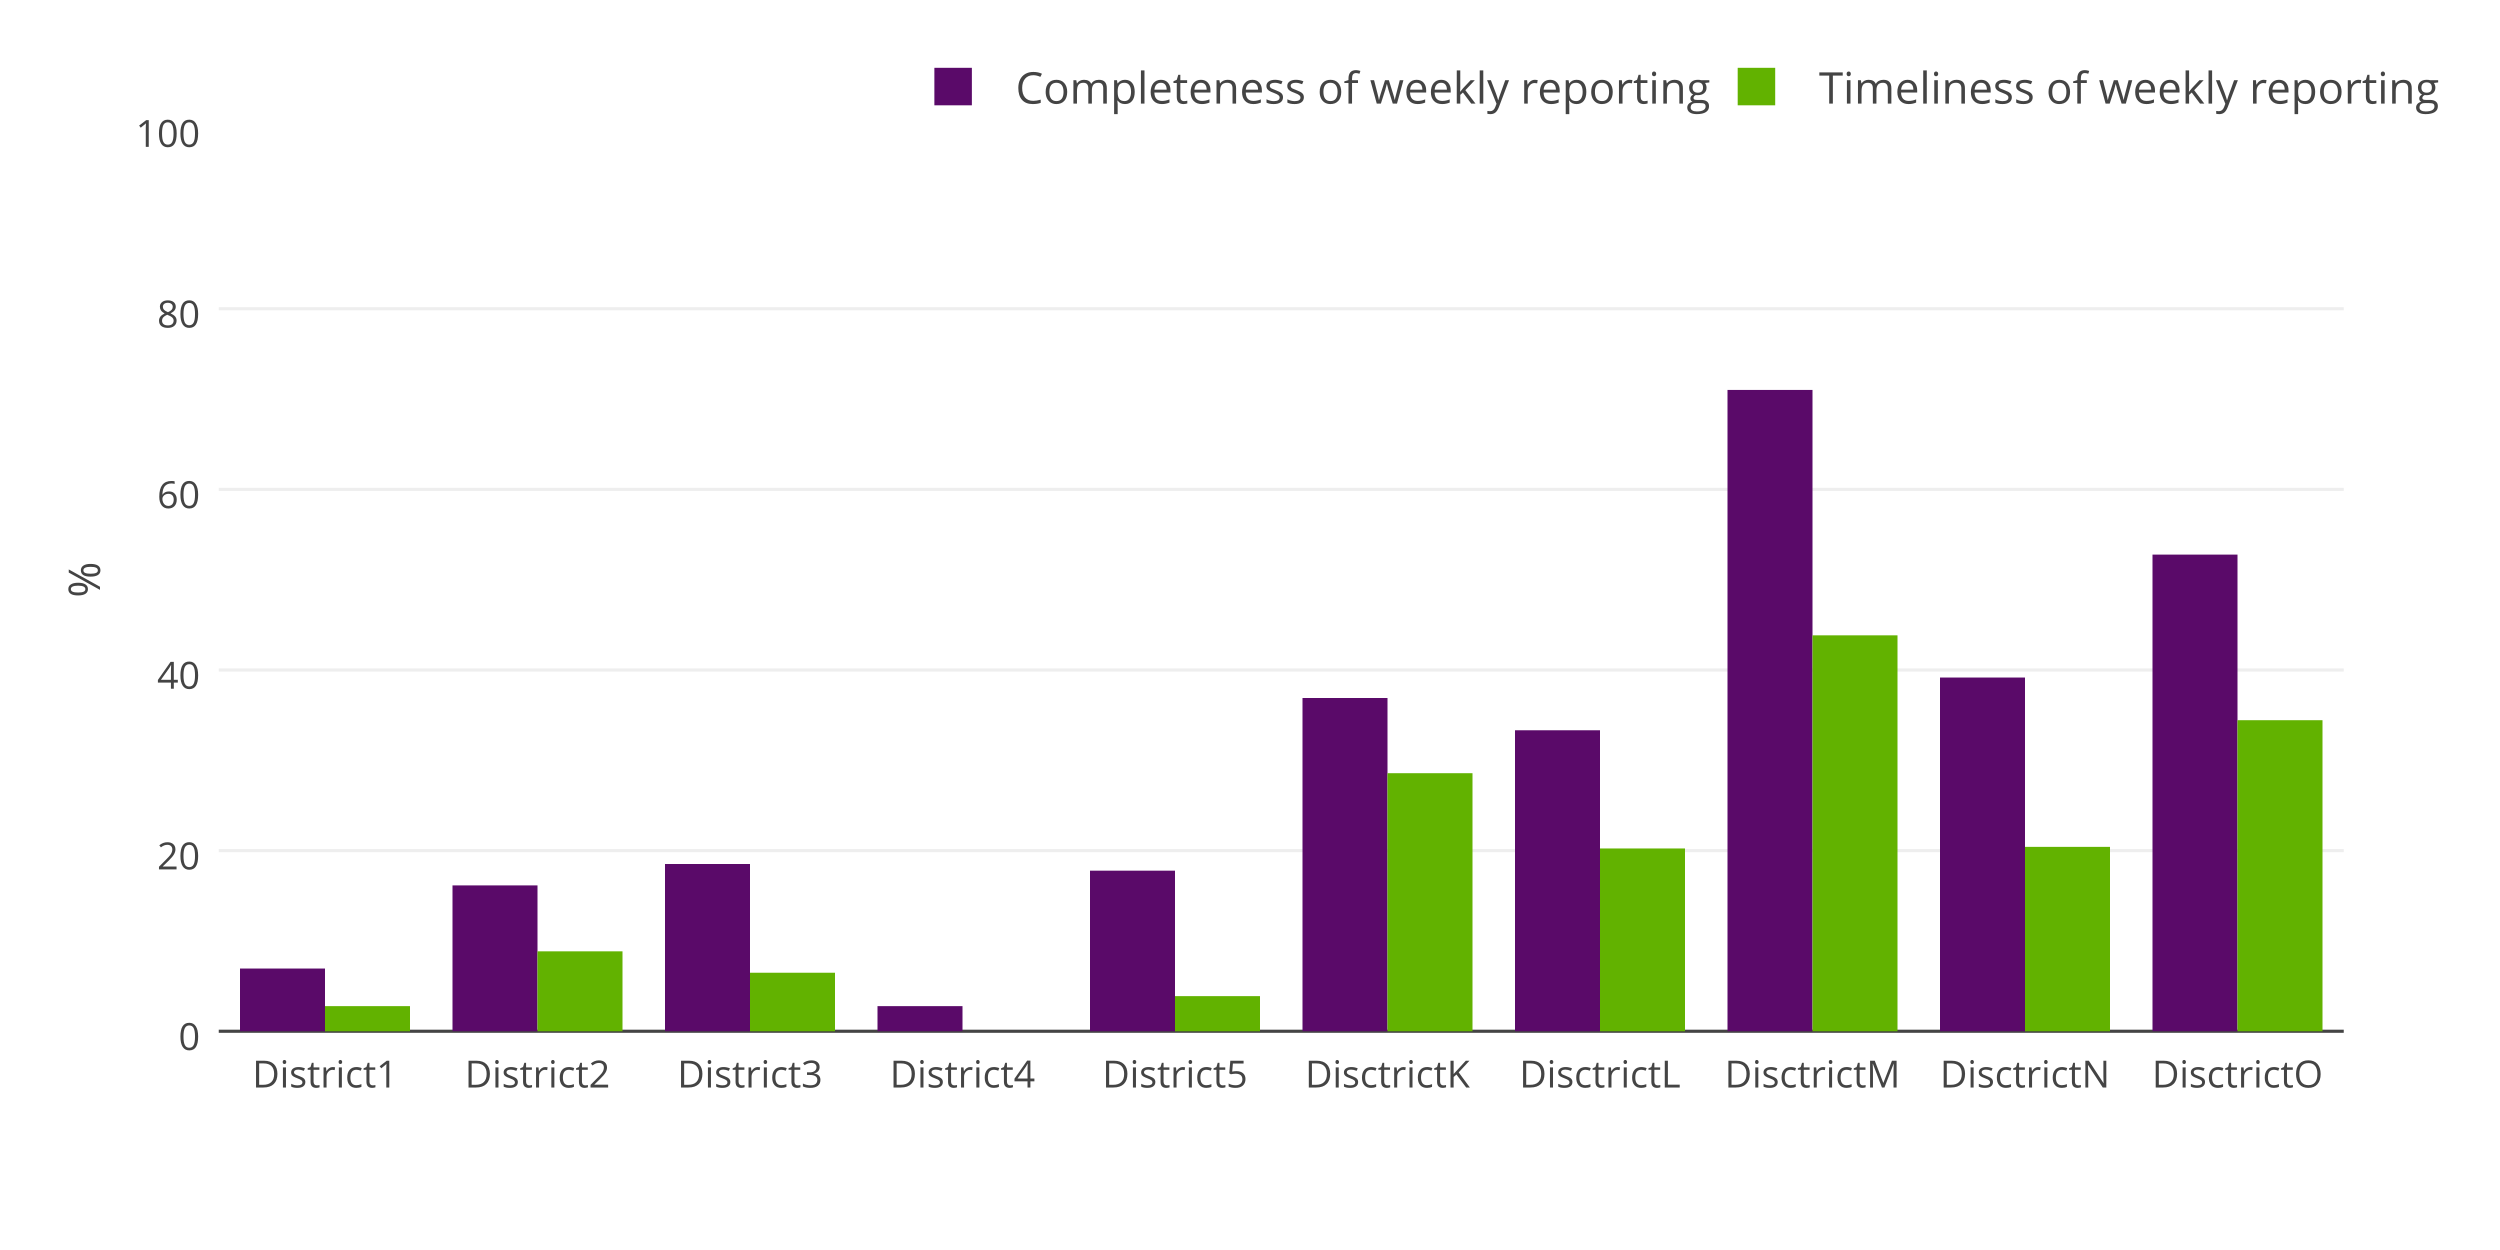
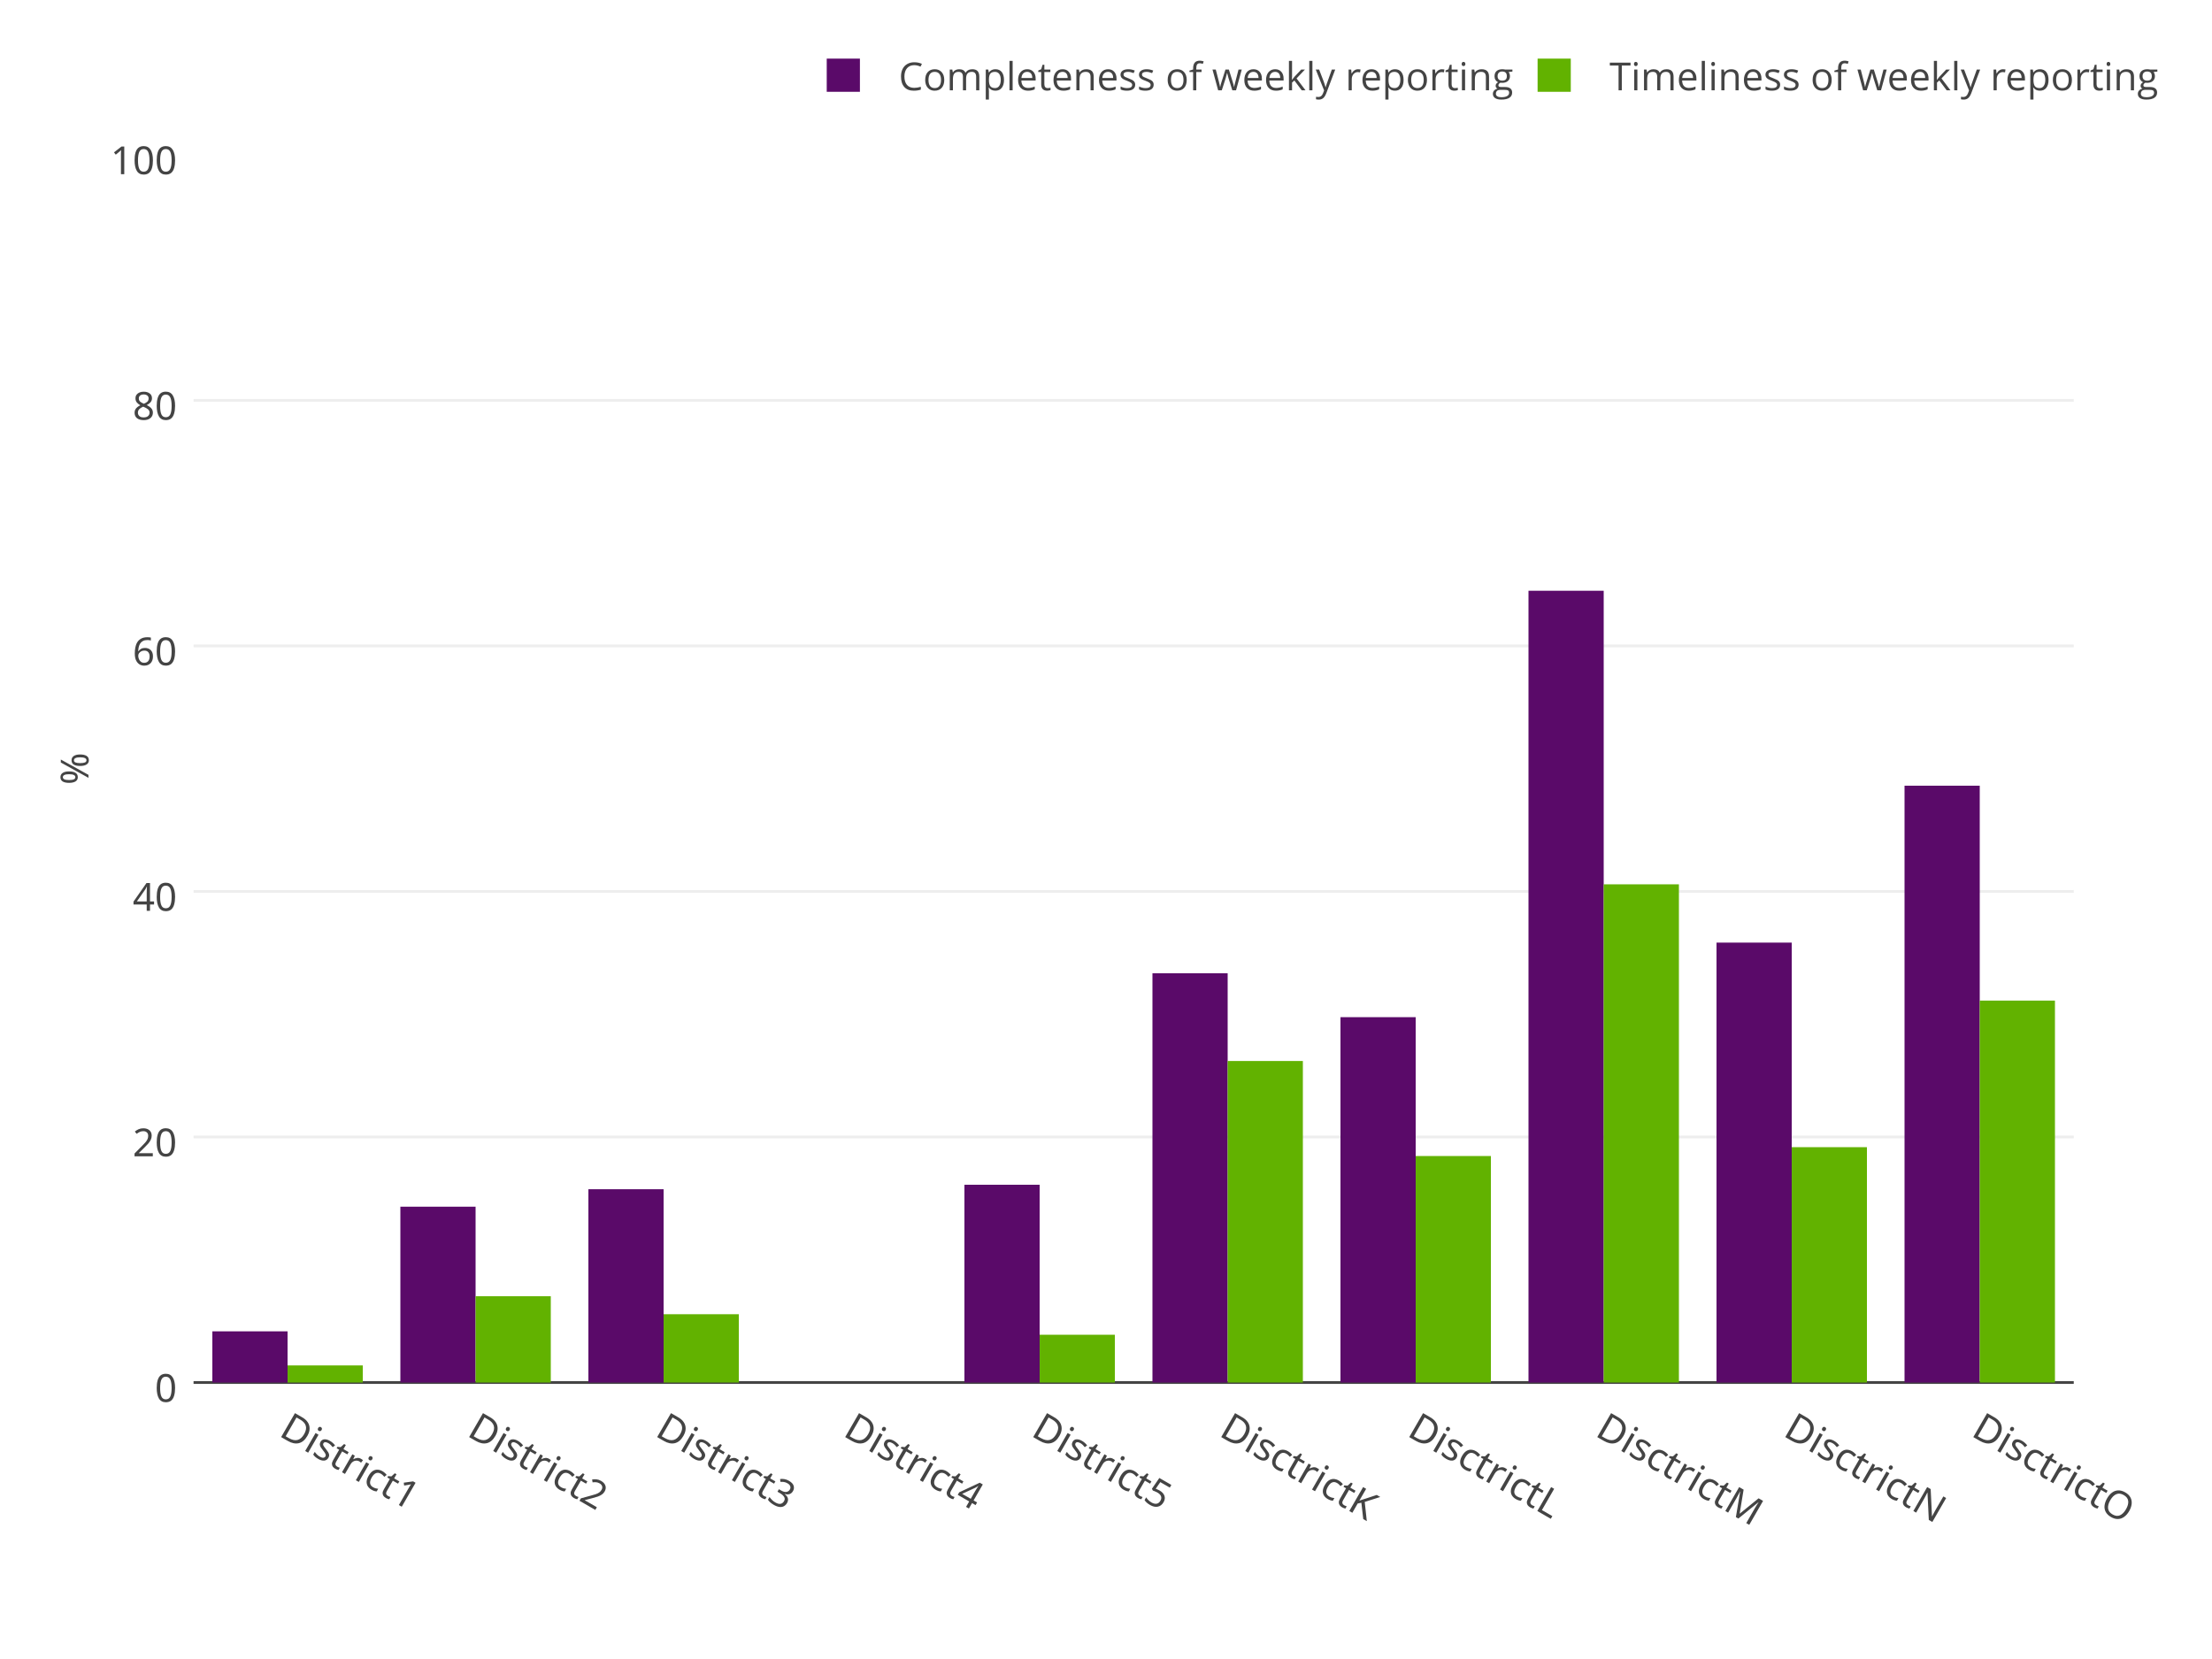
- <svg xmlns="http://www.w3.org/2000/svg" class="main-svg" width="800" height="400" style="">
-   <rect x="0" y="0" width="800" height="400" style="fill: rgb(255, 255, 255); fill-opacity: 1;" />
-   <defs id="defs-acc30f">
+ <svg xmlns="http://www.w3.org/2000/svg" class="main-svg" width="800" height="600" style="">
+   <rect x="0" y="0" width="800" height="600" style="fill: rgb(255, 255, 255); fill-opacity: 1;" />
+   <defs id="defs-ce372f">
    <g class="gradients" />
    <g class="clips">
-       <clipPath class="axesclip" id="clipacc30fx">
-         <rect x="70" y="0" width="680" height="400" />
-       </clipPath>
-       <clipPath class="axesclip" id="clipacc30fy">
-         <rect x="0" y="41" width="800" height="289" />
-       </clipPath>
-       <clipPath class="axesclip" id="clipacc30fxy">
-         <rect x="70" y="41" width="680" height="289" />
-       </clipPath>
-       <clipPath class="plotclip" id="clipacc30fxyplot">
-         <rect width="680" height="289" />
+       <clipPath class="axesclip" id="clipce372fx">
+         <rect x="70" y="0" width="680" height="600" />
+       </clipPath>
+       <clipPath class="axesclip" id="clipce372fy">
+         <rect x="0" y="56" width="800" height="444" />
+       </clipPath>
+       <clipPath class="axesclip" id="clipce372fxy">
+         <rect x="70" y="56" width="680" height="444" />
+       </clipPath>
+       <clipPath class="plotclip" id="clipce372fxyplot">
+         <rect width="680" height="444" />
      </clipPath>
    </g>
  </defs>
  <g class="bglayer">
-     <rect class="bg" x="66" y="37" width="688" height="297" style="fill: rgb(255, 255, 255); fill-opacity: 1; stroke-width: 0;" />
+     <rect class="bg" x="66" y="52" width="688" height="452" style="fill: rgb(255, 255, 255); fill-opacity: 1; stroke-width: 0;" />
  </g>
  <g class="layer-below">
    <g class="imagelayer" />
    <g class="shapelayer" />
  </g>
  <g class="cartesianlayer">
    <g class="subplot xy">
      <g class="layer-subplot">
        <g class="shapelayer" />
        <g class="imagelayer" />
      </g>
-       <g class="gridlayer" transform="translate(70,41)">
-         <path class="ygrid crisp" d="M0,0h680" transform="translate(0,231.2)" style="stroke: rgb(238, 238, 238); stroke-opacity: 1; stroke-width: 1px;" />
-         <path class="ygrid crisp" d="M0,0h680" transform="translate(0,173.4)" style="stroke: rgb(238, 238, 238); stroke-opacity: 1; stroke-width: 1px;" />
-         <path class="ygrid crisp" d="M0,0h680" transform="translate(0,115.6)" style="stroke: rgb(238, 238, 238); stroke-opacity: 1; stroke-width: 1px;" />
-         <path class="ygrid crisp" d="M0,0h680" transform="translate(0,57.8)" style="stroke: rgb(238, 238, 238); stroke-opacity: 1; stroke-width: 1px;" />
+       <g class="gridlayer" transform="translate(70,56)">
+         <path class="ygrid crisp" d="M0,0h680" transform="translate(0,355.2)" style="stroke: rgb(238, 238, 238); stroke-opacity: 1; stroke-width: 1px;" />
+         <path class="ygrid crisp" d="M0,0h680" transform="translate(0,266.4)" style="stroke: rgb(238, 238, 238); stroke-opacity: 1; stroke-width: 1px;" />
+         <path class="ygrid crisp" d="M0,0h680" transform="translate(0,177.6)" style="stroke: rgb(238, 238, 238); stroke-opacity: 1; stroke-width: 1px;" />
+         <path class="ygrid crisp" d="M0,0h680" transform="translate(0,88.8)" style="stroke: rgb(238, 238, 238); stroke-opacity: 1; stroke-width: 1px;" />
      </g>
      <g class="overgrid" />
-       <g class="zerolinelayer" transform="translate(70,41)">
-         <path class="yzl zl crisp" d="M0,0h680" transform="translate(0,289)" style="stroke: rgb(68, 68, 68); stroke-opacity: 1; stroke-width: 1px;" />
+       <g class="zerolinelayer" transform="translate(70,56)">
+         <path class="yzl zl crisp" d="M0,0h680" transform="translate(0,444)" style="stroke: rgb(68, 68, 68); stroke-opacity: 1; stroke-width: 1px;" />
      </g>
      <g class="overzero" />
-       <g class="plot" transform="translate(70, 41)" clip-path="url(#clipacc30fxyplot)">
+       <g class="plot" transform="translate(70, 56)" clip-path="url(#clipce372fxyplot)">
        <g class="imagelayer" />
        <g class="maplayer" />
        <g class="barlayer">
          <g class="trace bars" style="opacity: 1;">
            <g class="points">
              <g class="point">
-                 <path d="M6.8,289V268.94H34V289Z" style="stroke-width: 0px; fill: rgb(90, 10, 105); fill-opacity: 1;" />
-               </g>
-               <g class="point">
-                 <path d="M74.8,289V242.33H102V289Z" style="stroke-width: 0px; fill: rgb(90, 10, 105); fill-opacity: 1;" />
-               </g>
-               <g class="point">
-                 <path d="M142.8,289V235.48H170V289Z" style="stroke-width: 0px; fill: rgb(90, 10, 105); fill-opacity: 1;" />
-               </g>
-               <g class="point">
-                 <path d="M210.8,289V280.97H238V289Z" style="stroke-width: 0px; fill: rgb(90, 10, 105); fill-opacity: 1;" />
-               </g>
-               <g class="point">
-                 <path d="M278.8,289V237.62H306V289Z" style="stroke-width: 0px; fill: rgb(90, 10, 105); fill-opacity: 1;" />
-               </g>
-               <g class="point">
-                 <path d="M346.8,289V182.36H374V289Z" style="stroke-width: 0px; fill: rgb(90, 10, 105); fill-opacity: 1;" />
-               </g>
-               <g class="point">
-                 <path d="M414.8,289V192.68H442V289Z" style="stroke-width: 0px; fill: rgb(90, 10, 105); fill-opacity: 1;" />
-               </g>
-               <g class="point">
-                 <path d="M482.8,289V83.78H510V289Z" style="stroke-width: 0px; fill: rgb(90, 10, 105); fill-opacity: 1;" />
-               </g>
-               <g class="point">
-                 <path d="M550.8,289V175.8H578V289Z" style="stroke-width: 0px; fill: rgb(90, 10, 105); fill-opacity: 1;" />
-               </g>
-               <g class="point">
-                 <path d="M618.8,289V136.47H646V289Z" style="stroke-width: 0px; fill: rgb(90, 10, 105); fill-opacity: 1;" />
+                 <path d="M6.8,444V425.49H34V444Z" style="stroke-width: 0px; fill: rgb(90, 10, 105); fill-opacity: 1;" />
+               </g>
+               <g class="point">
+                 <path d="M74.8,444V380.42H102V444Z" style="stroke-width: 0px; fill: rgb(90, 10, 105); fill-opacity: 1;" />
+               </g>
+               <g class="point">
+                 <path d="M142.8,444V374.11H170V444Z" style="stroke-width: 0px; fill: rgb(90, 10, 105); fill-opacity: 1;" />
+               </g>
+               <g class="point">
+                 <path d="M278.8,444V372.47H306V444Z" style="stroke-width: 0px; fill: rgb(90, 10, 105); fill-opacity: 1;" />
+               </g>
+               <g class="point">
+                 <path d="M346.8,444V296.01H374V444Z" style="stroke-width: 0px; fill: rgb(90, 10, 105); fill-opacity: 1;" />
+               </g>
+               <g class="point">
+                 <path d="M414.8,444V311.87H442V444Z" style="stroke-width: 0px; fill: rgb(90, 10, 105); fill-opacity: 1;" />
+               </g>
+               <g class="point">
+                 <path d="M482.8,444V157.66H510V444Z" style="stroke-width: 0px; fill: rgb(90, 10, 105); fill-opacity: 1;" />
+               </g>
+               <g class="point">
+                 <path d="M550.8,444V284.91H578V444Z" style="stroke-width: 0px; fill: rgb(90, 10, 105); fill-opacity: 1;" />
+               </g>
+               <g class="point">
+                 <path d="M618.8,444V228.17H646V444Z" style="stroke-width: 0px; fill: rgb(90, 10, 105); fill-opacity: 1;" />
              </g>
            </g>
          </g>
          <g class="trace bars" style="opacity: 1;">
            <g class="points">
              <g class="point">
-                 <path d="M34,289V280.97H61.2V289Z" style="stroke-width: 0px; fill: rgb(98, 178, 0); fill-opacity: 1;" />
-               </g>
-               <g class="point">
-                 <path d="M102,289V263.42H129.2V289Z" style="stroke-width: 0px; fill: rgb(98, 178, 0); fill-opacity: 1;" />
-               </g>
-               <g class="point">
-                 <path d="M170,289V270.27H197.2V289Z" style="stroke-width: 0px; fill: rgb(98, 178, 0); fill-opacity: 1;" />
-               </g>
-               <g class="point">
-                 <path d="M306,289V277.76H333.2V289Z" style="stroke-width: 0px; fill: rgb(98, 178, 0); fill-opacity: 1;" />
-               </g>
-               <g class="point">
-                 <path d="M374,289V206.43H401.2V289Z" style="stroke-width: 0px; fill: rgb(98, 178, 0); fill-opacity: 1;" />
-               </g>
-               <g class="point">
-                 <path d="M442,289V230.51H469.2V289Z" style="stroke-width: 0px; fill: rgb(98, 178, 0); fill-opacity: 1;" />
-               </g>
-               <g class="point">
-                 <path d="M510,289V162.3H537.2V289Z" style="stroke-width: 0px; fill: rgb(98, 178, 0); fill-opacity: 1;" />
-               </g>
-               <g class="point">
-                 <path d="M578,289V229.99H605.2V289Z" style="stroke-width: 0px; fill: rgb(98, 178, 0); fill-opacity: 1;" />
-               </g>
-               <g class="point">
-                 <path d="M646,289V189.47H673.2V289Z" style="stroke-width: 0px; fill: rgb(98, 178, 0); fill-opacity: 1;" />
+                 <path d="M34,444V437.83H61.2V444Z" style="stroke-width: 0px; fill: rgb(98, 178, 0); fill-opacity: 1;" />
+               </g>
+               <g class="point">
+                 <path d="M102,444V412.79H129.2V444Z" style="stroke-width: 0px; fill: rgb(98, 178, 0); fill-opacity: 1;" />
+               </g>
+               <g class="point">
+                 <path d="M170,444V419.31H197.2V444Z" style="stroke-width: 0px; fill: rgb(98, 178, 0); fill-opacity: 1;" />
+               </g>
+               <g class="point">
+                 <path d="M306,444V426.73H333.2V444Z" style="stroke-width: 0px; fill: rgb(98, 178, 0); fill-opacity: 1;" />
+               </g>
+               <g class="point">
+                 <path d="M374,444V327.72H401.2V444Z" style="stroke-width: 0px; fill: rgb(98, 178, 0); fill-opacity: 1;" />
+               </g>
+               <g class="point">
+                 <path d="M442,444V362.08H469.2V444Z" style="stroke-width: 0px; fill: rgb(98, 178, 0); fill-opacity: 1;" />
+               </g>
+               <g class="point">
+                 <path d="M510,444V263.82H537.2V444Z" style="stroke-width: 0px; fill: rgb(98, 178, 0); fill-opacity: 1;" />
+               </g>
+               <g class="point">
+                 <path d="M578,444V358.89H605.2V444Z" style="stroke-width: 0px; fill: rgb(98, 178, 0); fill-opacity: 1;" />
+               </g>
+               <g class="point">
+                 <path d="M646,444V305.87H673.2V444Z" style="stroke-width: 0px; fill: rgb(98, 178, 0); fill-opacity: 1;" />
              </g>
            </g>
          </g>
        </g>
        <g class="carpetlayer" />
        <g class="boxlayer" />
        <g class="scatterlayer" />
      </g>
      <g class="overplot" />
-       <path class="xlines crisp" transform="translate(70,41)" d="M-5,293.5h690" style="fill: none; stroke-width: 1px; stroke: rgb(0, 0, 0); stroke-opacity: 0;" />
-       <path class="ylines crisp" transform="translate(70,41)" d="M-4.5,-5v298" stroke-width="1px" style="fill: none; stroke: rgb(0, 0, 0); stroke-opacity: 0;" />
+       <path class="xlines crisp" transform="translate(70,56)" d="M-5,448.5h690" style="fill: none; stroke-width: 1px; stroke: rgb(0, 0, 0); stroke-opacity: 0;" />
+       <path class="ylines crisp" transform="translate(70,56)" d="M-4.5,-5v453" stroke-width="1px" style="fill: none; stroke: rgb(0, 0, 0); stroke-opacity: 0;" />
      <g class="overlines" />
-       <g class="xaxislayer" transform="translate(70,41)">
-         <g class="xtick">
-           <text text-anchor="middle" x="0" y="307" transform="translate(34,0)" style="font-family: 'Open Sans', verdana, arial, sans-serif; font-size: 12px; fill: rgb(68, 68, 68); fill-opacity: 1; visibility: visible; white-space: pre;" data-bb="58">District1</text>
-         </g>
-         <g class="xtick">
-           <text text-anchor="middle" x="0" y="307" transform="translate(102,0)" style="font-family: 'Open Sans', verdana, arial, sans-serif; font-size: 12px; fill: rgb(68, 68, 68); fill-opacity: 1; visibility: visible; white-space: pre;" data-bb="59">District2</text>
-         </g>
-         <g class="xtick">
-           <text text-anchor="middle" x="0" y="307" transform="translate(170,0)" style="font-family: 'Open Sans', verdana, arial, sans-serif; font-size: 12px; fill: rgb(68, 68, 68); fill-opacity: 1; visibility: visible; white-space: pre;" data-bb="60">District3</text>
-         </g>
-         <g class="xtick">
-           <text text-anchor="middle" x="0" y="307" transform="translate(238,0)" style="font-family: 'Open Sans', verdana, arial, sans-serif; font-size: 12px; fill: rgb(68, 68, 68); fill-opacity: 1; visibility: visible; white-space: pre;" data-bb="61">District4</text>
-         </g>
-         <g class="xtick">
-           <text text-anchor="middle" x="0" y="307" transform="translate(306,0)" style="font-family: 'Open Sans', verdana, arial, sans-serif; font-size: 12px; fill: rgb(68, 68, 68); fill-opacity: 1; visibility: visible; white-space: pre;" data-bb="62">District5</text>
-         </g>
-         <g class="xtick">
-           <text text-anchor="middle" x="0" y="307" transform="translate(374,0)" style="font-family: 'Open Sans', verdana, arial, sans-serif; font-size: 12px; fill: rgb(68, 68, 68); fill-opacity: 1; visibility: visible; white-space: pre;" data-bb="63">DisctrictK</text>
-         </g>
-         <g class="xtick">
-           <text text-anchor="middle" x="0" y="307" transform="translate(442,0)" style="font-family: 'Open Sans', verdana, arial, sans-serif; font-size: 12px; fill: rgb(68, 68, 68); fill-opacity: 1; visibility: visible; white-space: pre;" data-bb="64">DisctrictL</text>
-         </g>
-         <g class="xtick">
-           <text text-anchor="middle" x="0" y="307" transform="translate(510,0)" style="font-family: 'Open Sans', verdana, arial, sans-serif; font-size: 12px; fill: rgb(68, 68, 68); fill-opacity: 1; visibility: visible; white-space: pre;" data-bb="65">DisctrictM</text>
-         </g>
-         <g class="xtick">
-           <text text-anchor="middle" x="0" y="307" transform="translate(578,0)" style="font-family: 'Open Sans', verdana, arial, sans-serif; font-size: 12px; fill: rgb(68, 68, 68); fill-opacity: 1; visibility: visible; white-space: pre;" data-bb="66">DisctrictN</text>
-         </g>
-         <g class="xtick">
-           <text text-anchor="middle" x="0" y="307" transform="translate(646,0)" style="font-family: 'Open Sans', verdana, arial, sans-serif; font-size: 12px; fill: rgb(68, 68, 68); fill-opacity: 1; visibility: visible; white-space: pre;" data-bb="67">DisctrictO</text>
-         </g>
-       </g>
-       <g class="yaxislayer" transform="translate(70,41)">
+       <g class="xaxislayer" transform="translate(70,56)">
+         <g class="xtick">
+           <text text-anchor="start" x="0" y="464" transform="translate(34,0) rotate(30,0,457)" style="font-family: 'sans serif'; font-size: 14px; fill: rgb(68, 68, 68); fill-opacity: 1; visibility: visible; white-space: pre;" data-bb="58">District1</text>
+         </g>
+         <g class="xtick">
+           <text text-anchor="start" x="0" y="464" transform="translate(102,0) rotate(30,0,457)" style="font-family: 'sans serif'; font-size: 14px; fill: rgb(68, 68, 68); fill-opacity: 1; visibility: visible; white-space: pre;" data-bb="59">District2</text>
+         </g>
+         <g class="xtick">
+           <text text-anchor="start" x="0" y="464" transform="translate(170,0) rotate(30,0,457)" style="font-family: 'sans serif'; font-size: 14px; fill: rgb(68, 68, 68); fill-opacity: 1; visibility: visible; white-space: pre;" data-bb="60">District3</text>
+         </g>
+         <g class="xtick">
+           <text text-anchor="start" x="0" y="464" transform="translate(238,0) rotate(30,0,457)" style="font-family: 'sans serif'; font-size: 14px; fill: rgb(68, 68, 68); fill-opacity: 1; visibility: visible; white-space: pre;" data-bb="61">District4</text>
+         </g>
+         <g class="xtick">
+           <text text-anchor="start" x="0" y="464" transform="translate(306,0) rotate(30,0,457)" style="font-family: 'sans serif'; font-size: 14px; fill: rgb(68, 68, 68); fill-opacity: 1; visibility: visible; white-space: pre;" data-bb="62">District5</text>
+         </g>
+         <g class="xtick">
+           <text text-anchor="start" x="0" y="464" transform="translate(374,0) rotate(30,0,457)" style="font-family: 'sans serif'; font-size: 14px; fill: rgb(68, 68, 68); fill-opacity: 1; visibility: visible; white-space: pre;" data-bb="63">DisctrictK</text>
+         </g>
+         <g class="xtick">
+           <text text-anchor="start" x="0" y="464" transform="translate(442,0) rotate(30,0,457)" style="font-family: 'sans serif'; font-size: 14px; fill: rgb(68, 68, 68); fill-opacity: 1; visibility: visible; white-space: pre;" data-bb="64">DisctrictL</text>
+         </g>
+         <g class="xtick">
+           <text text-anchor="start" x="0" y="464" transform="translate(510,0) rotate(30,0,457)" style="font-family: 'sans serif'; font-size: 14px; fill: rgb(68, 68, 68); fill-opacity: 1; visibility: visible; white-space: pre;" data-bb="65">DisctrictM</text>
+         </g>
+         <g class="xtick">
+           <text text-anchor="start" x="0" y="464" transform="translate(578,0) rotate(30,0,457)" style="font-family: 'sans serif'; font-size: 14px; fill: rgb(68, 68, 68); fill-opacity: 1; visibility: visible; white-space: pre;" data-bb="66">DisctrictN</text>
+         </g>
+         <g class="xtick">
+           <text text-anchor="start" x="0" y="464" transform="translate(646,0) rotate(30,0,457)" style="font-family: 'sans serif'; font-size: 14px; fill: rgb(68, 68, 68); fill-opacity: 1; visibility: visible; white-space: pre;" data-bb="67">DisctrictO</text>
+         </g>
+       </g>
+       <g class="yaxislayer" transform="translate(70,56)">
        <g class="ytick" data-bb="69">
-           <text text-anchor="end" x="-6" y="6" transform="translate(0,289)" style="font-family: 'Open Sans', verdana, arial, sans-serif; font-size: 12px; fill: rgb(68, 68, 68); fill-opacity: 1; visibility: visible; white-space: pre;">0</text>
+           <text text-anchor="end" x="-6" y="7" transform="translate(0,444)" style="font-family: 'sans serif'; font-size: 14px; fill: rgb(68, 68, 68); fill-opacity: 1; visibility: visible; white-space: pre;">0</text>
        </g>
        <g class="ytick" data-bb="70">
-           <text text-anchor="end" x="-6" y="6" transform="translate(0,231.2)" style="font-family: 'Open Sans', verdana, arial, sans-serif; font-size: 12px; fill: rgb(68, 68, 68); fill-opacity: 1; visibility: visible; white-space: pre;">20</text>
+           <text text-anchor="end" x="-6" y="7" transform="translate(0,355.2)" style="font-family: 'sans serif'; font-size: 14px; fill: rgb(68, 68, 68); fill-opacity: 1; visibility: visible; white-space: pre;">20</text>
        </g>
        <g class="ytick" data-bb="71">
-           <text text-anchor="end" x="-6" y="6" transform="translate(0,173.4)" style="font-family: 'Open Sans', verdana, arial, sans-serif; font-size: 12px; fill: rgb(68, 68, 68); fill-opacity: 1; visibility: visible; white-space: pre;">40</text>
+           <text text-anchor="end" x="-6" y="7" transform="translate(0,266.4)" style="font-family: 'sans serif'; font-size: 14px; fill: rgb(68, 68, 68); fill-opacity: 1; visibility: visible; white-space: pre;">40</text>
        </g>
        <g class="ytick" data-bb="72">
-           <text text-anchor="end" x="-6" y="6" transform="translate(0,115.6)" style="font-family: 'Open Sans', verdana, arial, sans-serif; font-size: 12px; fill: rgb(68, 68, 68); fill-opacity: 1; visibility: visible; white-space: pre;">60</text>
+           <text text-anchor="end" x="-6" y="7" transform="translate(0,177.6)" style="font-family: 'sans serif'; font-size: 14px; fill: rgb(68, 68, 68); fill-opacity: 1; visibility: visible; white-space: pre;">60</text>
        </g>
        <g class="ytick" data-bb="73">
-           <text text-anchor="end" x="-6" y="6" transform="translate(0,57.8)" style="font-family: 'Open Sans', verdana, arial, sans-serif; font-size: 12px; fill: rgb(68, 68, 68); fill-opacity: 1; visibility: visible; white-space: pre;">80</text>
+           <text text-anchor="end" x="-6" y="7" transform="translate(0,88.8)" style="font-family: 'sans serif'; font-size: 14px; fill: rgb(68, 68, 68); fill-opacity: 1; visibility: visible; white-space: pre;">80</text>
        </g>
        <g class="ytick" data-bb="74">
-           <text text-anchor="end" x="-6" y="6" transform="translate(0,0)" style="font-family: 'Open Sans', verdana, arial, sans-serif; font-size: 12px; fill: rgb(68, 68, 68); fill-opacity: 1; visibility: visible; white-space: pre;">100</text>
+           <text text-anchor="end" x="-6" y="7" transform="translate(0,0)" style="font-family: 'sans serif'; font-size: 14px; fill: rgb(68, 68, 68); fill-opacity: 1; visibility: visible; white-space: pre;">100</text>
        </g>
      </g>
      <g class="overaxes" />
    </g>
  </g>
  <g class="ternarylayer" />
  <g class="geolayer" />
  <g class="layer-above">
    <g class="imagelayer" />
    <g class="shapelayer" />
  </g>
  <g class="pielayer" />
  <g class="glimages" />
-   <defs id="topdefs-acc30f">
-     <clipPath id="legendacc30f">
+   <defs id="topdefs-ce372f">
+     <clipPath id="legendce372f">
      <rect width="515" height="32" x="0" y="0" />
    </clipPath>
  </defs>
  <g class="infolayer">
    <g class="g-gtitle" />
    <g class="g-xtitle" />
    <g class="g-ytitle" data-bb="68">
-       <text class="ytitle" transform="rotate(-90,32,185.5) translate(0, 0)" x="32" y="185.5" text-anchor="middle" style="font-family: 'Open Sans', verdana, arial, sans-serif; font-size: 14px; fill: rgb(68, 68, 68); opacity: 1; font-weight: normal; white-space: pre; visibility: visible;">%</text>
-     </g>
-     <g class="legend" pointer-events="all" transform="translate(285, 12.1)">
+       <text class="ytitle" transform="rotate(-90,32,278) translate(0, 0)" x="32" y="278" text-anchor="middle" style="font-family: 'sans serif'; font-size: 14px; fill: rgb(68, 68, 68); opacity: 1; font-weight: normal; white-space: pre; visibility: visible;">%</text>
+     </g>
+     <g class="legend" pointer-events="all" transform="translate(285, 11.6)">
      <rect class="bg" shape-rendering="crispEdges" style="stroke: rgb(68, 68, 68); stroke-opacity: 1; fill: rgb(255, 255, 255); fill-opacity: 1; stroke-width: 0px;" width="515" height="32" x="0" y="0" />
-       <g class="scrollbox" transform="translate(0, 0)" clip-path="url(#legendacc30f)">
+       <g class="scrollbox" transform="translate(0, 0)" clip-path="url(#legendce372f)">
        <g class="groups">
          <g class="traces" transform="translate(0, 15.6)" style="opacity: 1;">
            <g class="layers" style="opacity: 1;">
              <g class="legendfill" />
              <g class="legendlines" />
              <g class="legendsymbols">
                <g class="legendpoints">
                  <path class="legendbar" d="M6,6H-6V-6H6Z" transform="translate(20,0)" style="stroke-width: 0px; fill: rgb(90, 10, 105); fill-opacity: 1;" />
                </g>
              </g>
            </g>
            <text class="legendtext user-select-none" x="40" y="5.46" style="text-anchor: start; font-family: 'Open Sans', verdana, arial, sans-serif; font-size: 14px; fill: rgb(68, 68, 68); fill-opacity: 1; white-space: pre; visibility: visible;" data-bb="75">Completeness of weekly reporting</text>
            <rect class="legendtoggle" pointer-events="all" style="cursor: pointer; fill: rgb(0, 0, 0); fill-opacity: 0;" x="0" y="-10.6" width="515" height="21.2" />
          </g>
-           <g class="traces" transform="translate(257.0623, 15.6)" style="opacity: 1;">
+           <g class="traces" transform="translate(257.0938, 15.6)" style="opacity: 1;">
            <g class="layers" style="opacity: 1;">
              <g class="legendfill" />
              <g class="legendlines" />
              <g class="legendsymbols">
                <g class="legendpoints">
                  <path class="legendbar" d="M6,6H-6V-6H6Z" transform="translate(20,0)" style="stroke-width: 0px; fill: rgb(98, 178, 0); fill-opacity: 1;" />
                </g>
              </g>
            </g>
            <text class="legendtext user-select-none" x="40" y="5.46" style="text-anchor: start; font-family: 'Open Sans', verdana, arial, sans-serif; font-size: 14px; fill: rgb(68, 68, 68); fill-opacity: 1; white-space: pre; visibility: visible;" data-bb="76">Timeliness of weekly reporting</text>
            <rect class="legendtoggle" pointer-events="all" x="0" y="-10.6" width="515" height="21.2" style="cursor: pointer; fill: rgb(0, 0, 0); fill-opacity: 0;" />
          </g>
        </g>
      </g>
      <rect class="scrollbar" rx="20" ry="2" width="0" height="0" style="fill: rgb(128, 139, 164); fill-opacity: 1;" />
    </g>
  </g>
</svg>
